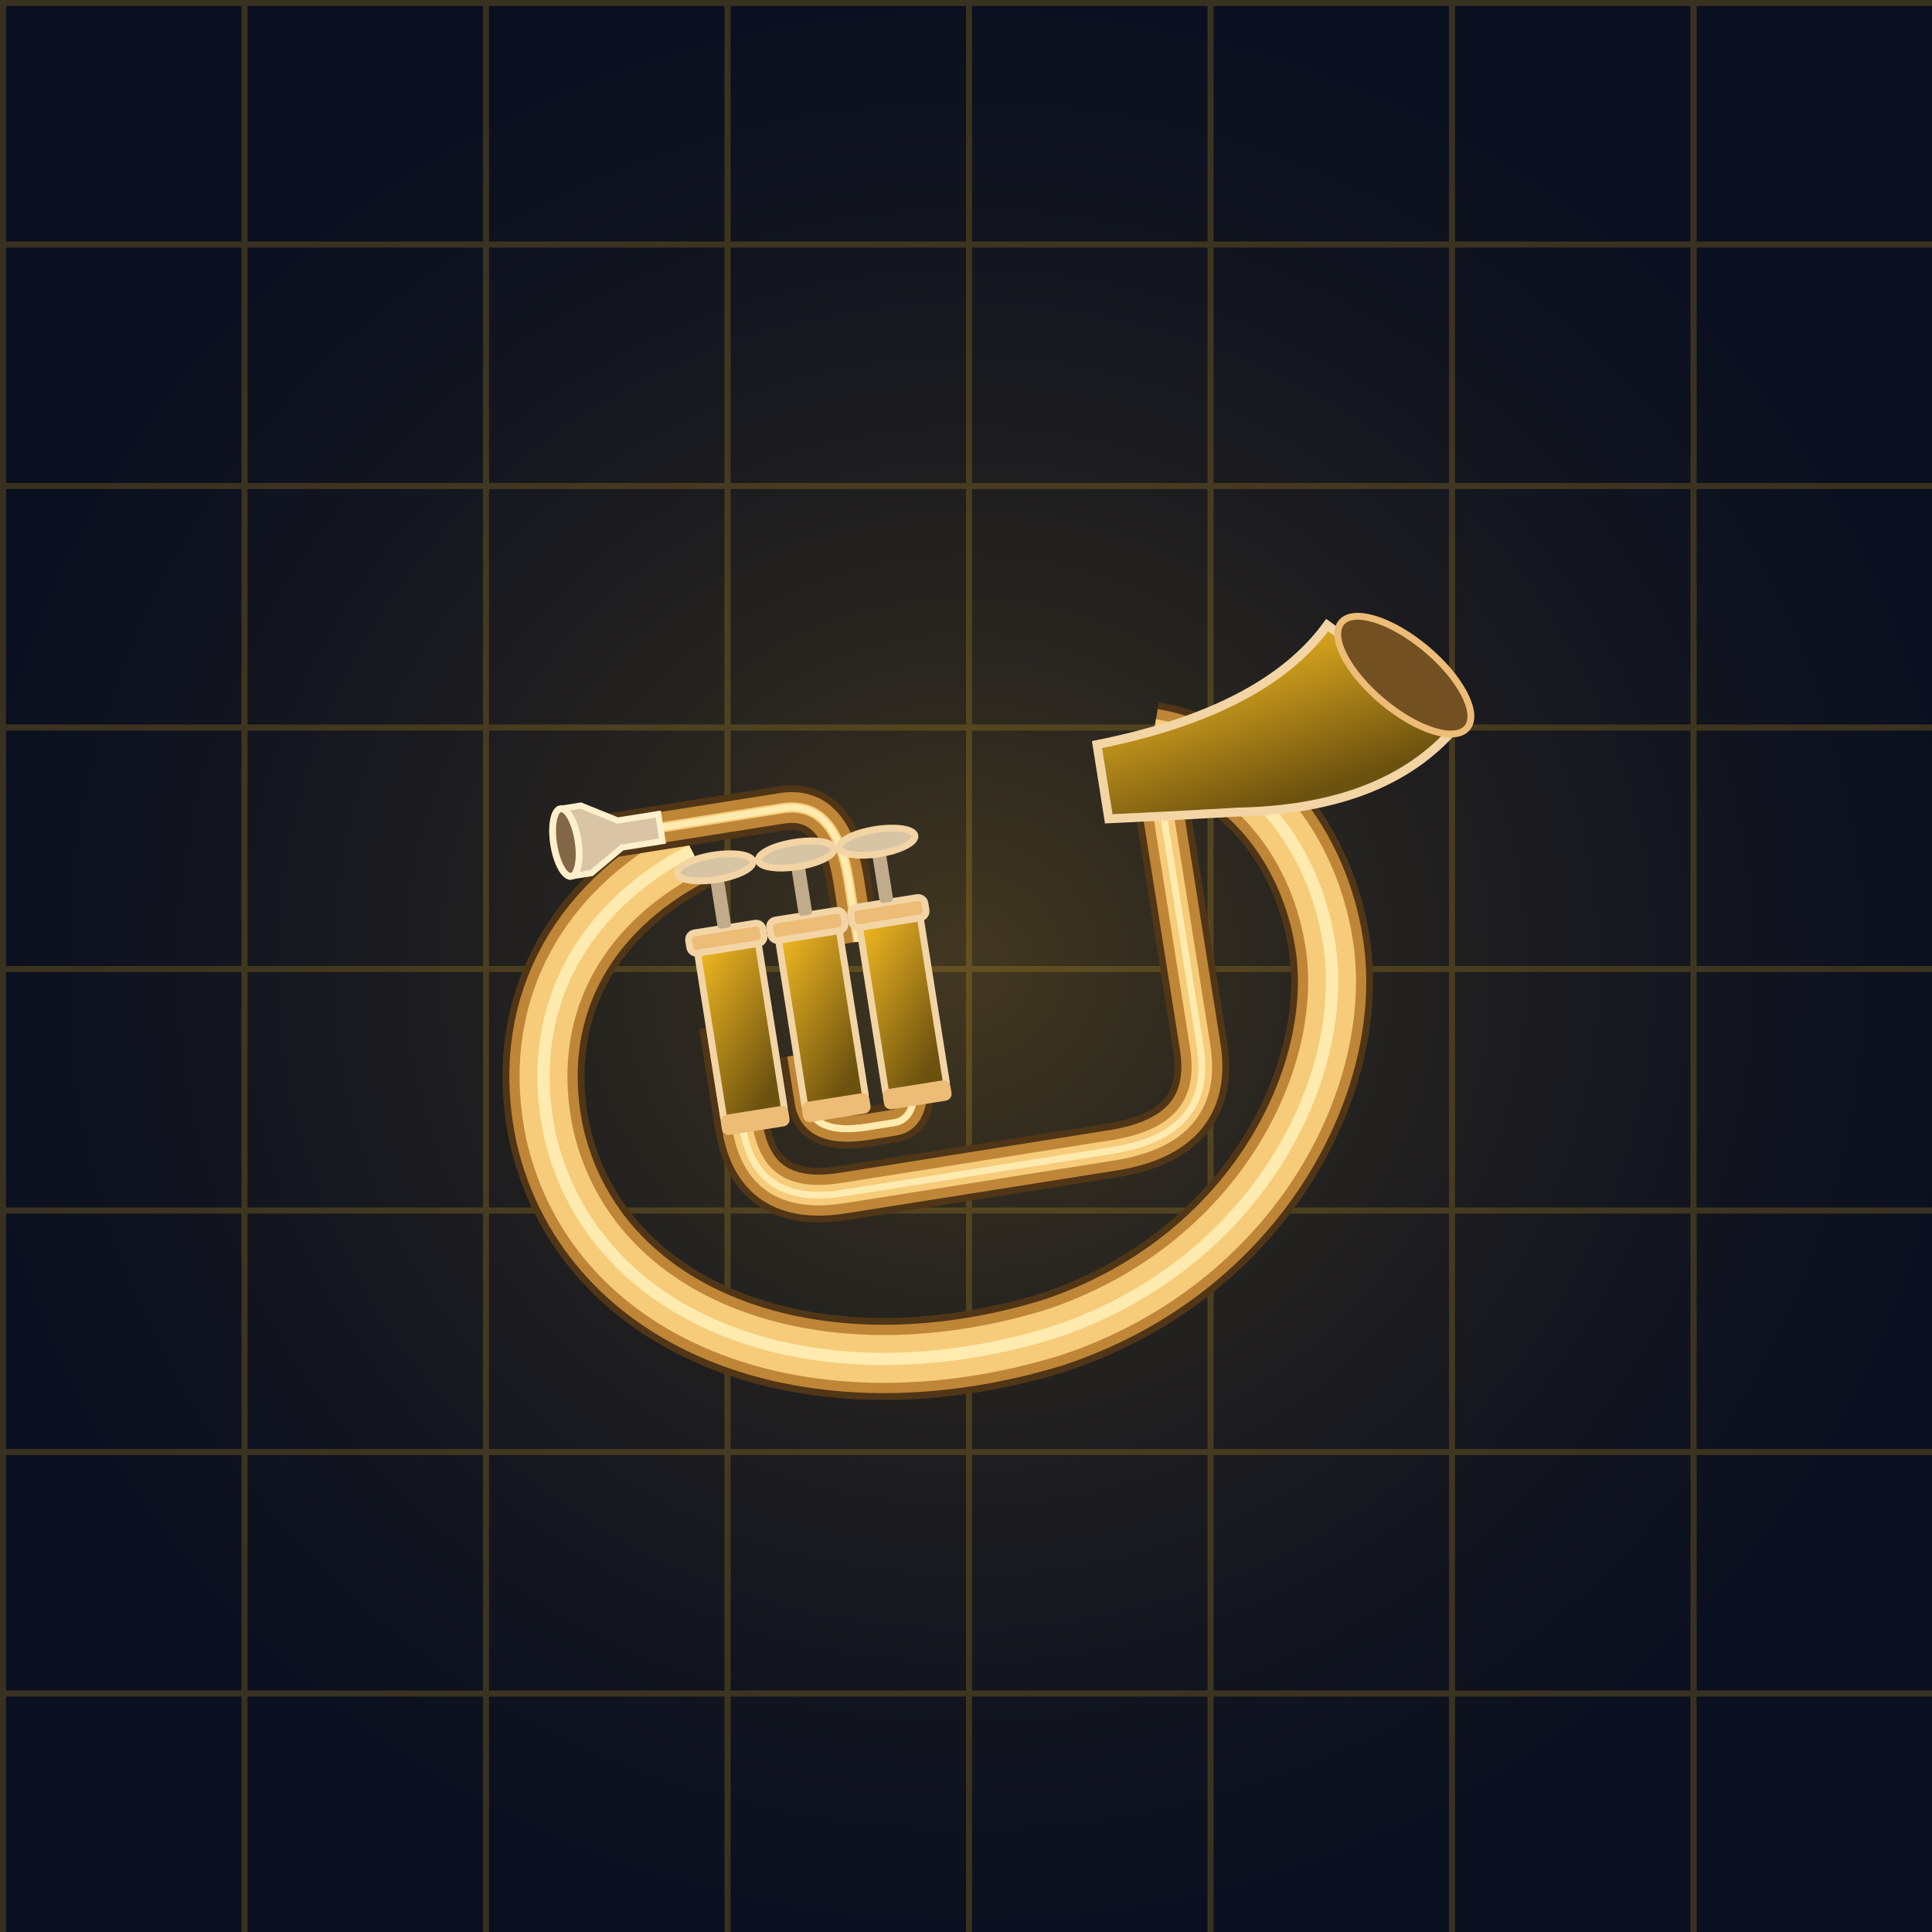
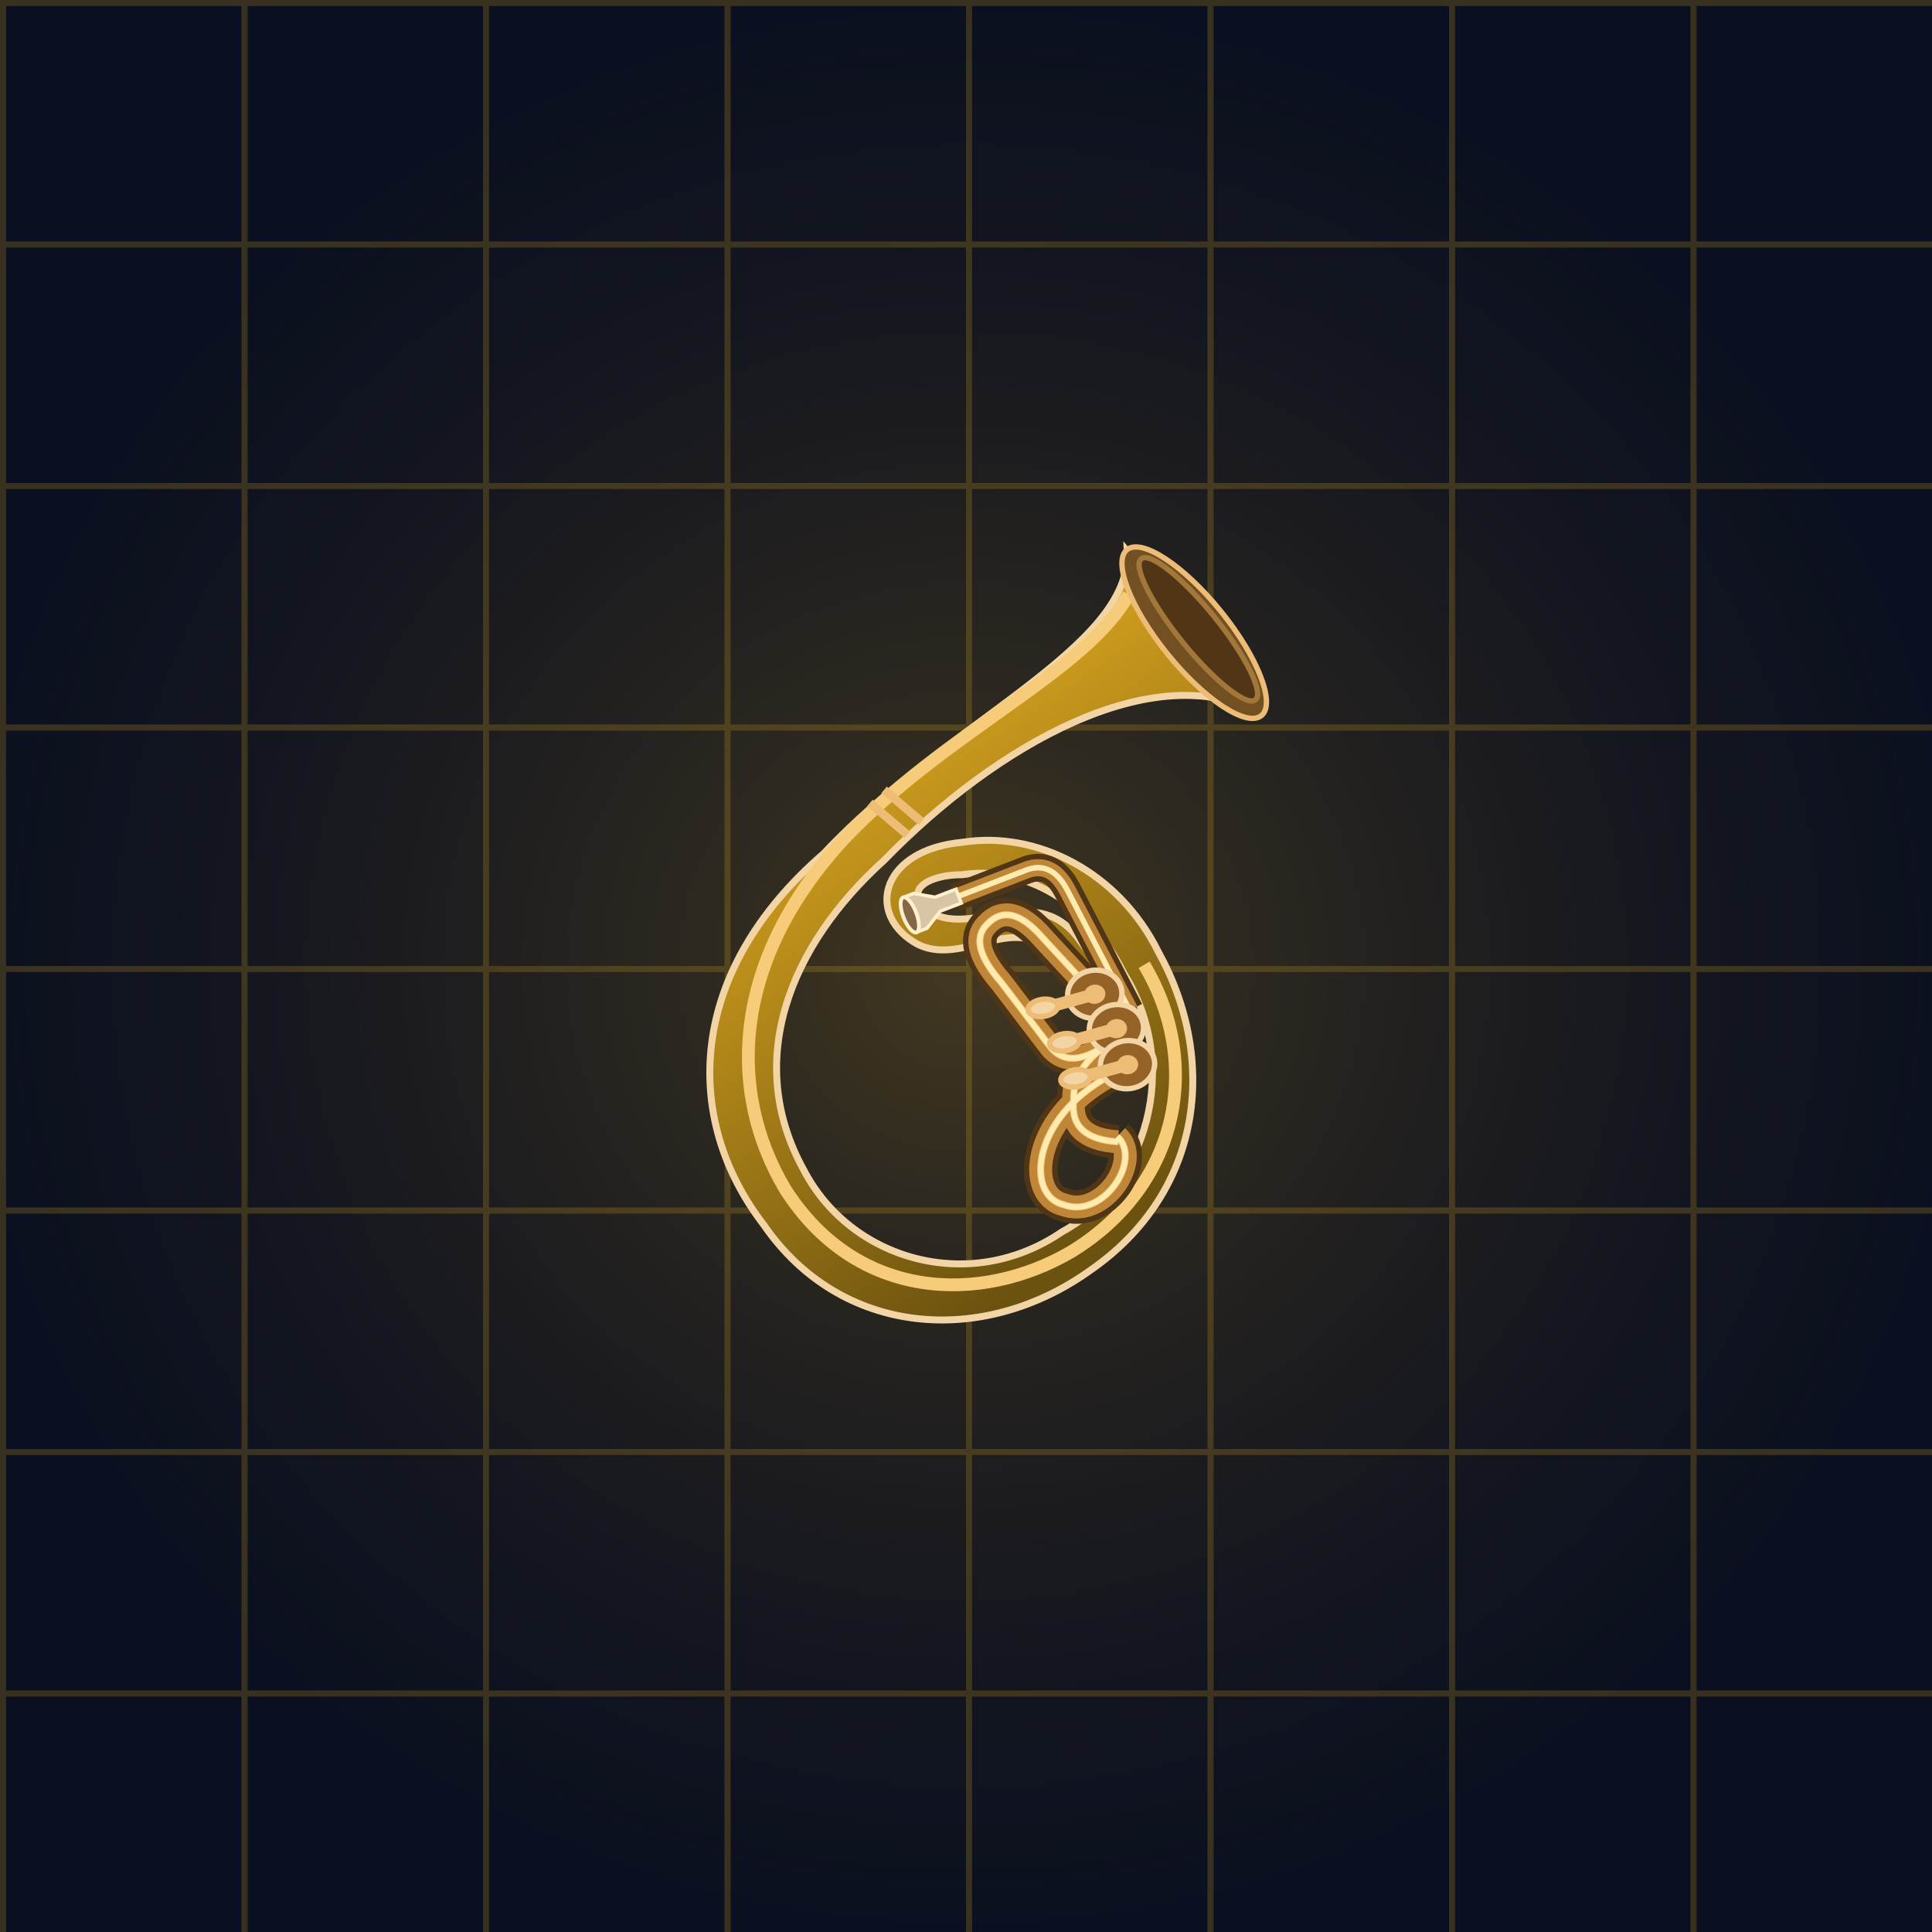
<svg xmlns="http://www.w3.org/2000/svg" viewBox="0 0 160 160">
  <defs>
    <linearGradient id="wood" x1="0%" y1="0%" x2="38%" y2="100%">
      <stop stop-color="#fbbf24" />
      <stop offset="1" stop-color="#6c520f" />
    </linearGradient>
    <radialGradient id="halo">
      <stop stop-color="#fbbf24" stop-opacity=".23" />
      <stop offset="1" stop-color="#6c520f" stop-opacity="0" />
    </radialGradient>
    <pattern id="grid" width="20" height="20" patternUnits="userSpaceOnUse">
      <path d="M20 0H0V20" fill="none" stroke="#fbbf24" stroke-opacity=".19" stroke-width="1" />
    </pattern>
  </defs>
  <rect x="0" y="0" width="160" height="160" rx="0" fill="#0b1020" stroke="none" />
  <ellipse cx="80.0" cy="80.0" rx="83.2" ry="81.6" fill="url(#halo)" stroke="none" />
  <rect x="0" y="0" width="160" height="160" rx="0" fill="url(#grid)" stroke="none" />
-   <g transform="translate(80 80) rotate(-9) scale(0.566)">
-     <path d="M-37-23C-55-17-65-3-64 15C-62 43-32 60 4 55C35 50 53 25 53 5C53-11 44-24 32-28" fill="none" stroke="#503616" stroke-width="12" />
-     <path d="M-37-23C-55-17-65-3-64 15C-62 43-32 60 4 55C35 50 53 25 53 5C53-11 44-24 32-28" fill="none" stroke="#bf8638" stroke-width="10" />
-     <path d="M-37-23C-55-17-65-3-64 15C-62 43-32 60 4 55C35 50 53 25 53 5C53-11 44-24 32-28" fill="none" stroke="#f6cb79" stroke-width="7" />
-     <path d="M-37-23C-55-17-65-3-64 15C-62 43-32 60 4 55C35 50 53 25 53 5C53-11 44-24 32-28" fill="none" stroke="#ffebaf" stroke-width="1.8" />
-     <path d="M-48-27H-23Q-15-27-15-15V-6" fill="none" stroke="#503616" stroke-width="6.5" />
-     <path d="M-48-27H-23Q-15-27-15-15V-6" fill="none" stroke="#bf8638" stroke-width="4.5" />
-     <path d="M-48-27H-23Q-15-27-15-15V-6" fill="none" stroke="#f6cb79" stroke-width="1.5" />
-     <path d="M-48-27H-23Q-15-27-15-15V-6" fill="none" stroke="#ffebaf" stroke-width="1" />
-     <path d="M-36 3V18Q-36 30-23 30H17Q32 30 32 17V-23" fill="none" stroke="#503616" stroke-width="8" />
-     <path d="M-36 3V18Q-36 30-23 30H17Q32 30 32 17V-23" fill="none" stroke="#bf8638" stroke-width="6" />
-     <path d="M-36 3V18Q-36 30-23 30H17Q32 30 32 17V-23" fill="none" stroke="#f6cb79" stroke-width="3" />
-     <path d="M-36 3V18Q-36 30-23 30H17Q32 30 32 17V-23" fill="none" stroke="#ffebaf" stroke-width="1" />
-     <path d="M-26 9V16Q-26 21-18 21H-14Q-10 21-10 13V8" fill="none" stroke="#503616" stroke-width="5.8" />
-     <path d="M-26 9V16Q-26 21-18 21H-14Q-10 21-10 13V8" fill="none" stroke="#bf8638" stroke-width="3.8" />
-     <path d="M-26 9V16Q-26 21-18 21H-14Q-10 21-10 13V8" fill="none" stroke="#f6cb79" stroke-width="1" />
-     <path d="M-26 9V16Q-26 21-18 21H-14Q-10 21-10 13V8" fill="none" stroke="#ffebaf" stroke-width="1" />
-     <rect x="-38.5" y="-10" width="9" height="28" rx="1.8" fill="url(#wood)" stroke="#f3d5a5" />
-     <rect x="-39.5" y="-11" width="11" height="3" rx="1" fill="#edbc76" stroke="#f3d5a5" />
-     <rect x="-35" y="-19" width="2" height="8" rx="0.5" fill="#c0ab8a" stroke="none" />
-     <ellipse cx="-34" cy="-20" rx="5.6" ry="1.8" fill="#d7c4a4" stroke="#f3d5a5" />
-     <rect x="-39" y="16" width="10" height="3" rx="1" fill="#edbc76" stroke="none" />
-     <rect x="-26.5" y="-10" width="9" height="28" rx="1.8" fill="url(#wood)" stroke="#f3d5a5" />
-     <rect x="-27.5" y="-11" width="11" height="3" rx="1" fill="#edbc76" stroke="#f3d5a5" />
-     <rect x="-23" y="-19" width="2" height="8" rx="0.5" fill="#c0ab8a" stroke="none" />
-     <ellipse cx="-22" cy="-20" rx="5.6" ry="1.8" fill="#d7c4a4" stroke="#f3d5a5" />
-     <rect x="-27" y="16" width="10" height="3" rx="1" fill="#edbc76" stroke="none" />
-     <rect x="-14.5" y="-10" width="9" height="28" rx="1.8" fill="url(#wood)" stroke="#f3d5a5" />
-     <rect x="-15.5" y="-11" width="11" height="3" rx="1" fill="#edbc76" stroke="#f3d5a5" />
-     <rect x="-11" y="-19" width="2" height="8" rx="0.5" fill="#c0ab8a" stroke="none" />
-     <ellipse cx="-10" cy="-20" rx="5.6" ry="1.8" fill="#d7c4a4" stroke="#f3d5a5" />
-     <rect x="-15" y="16" width="10" height="3" rx="1" fill="#edbc76" stroke="none" />
-     <path d="M24-29Q49-30 60-41L77-24Q65-13 43-16Q33-17 24-18Z" fill="url(#wood)" stroke="#f3d5a5" stroke-width="1.3" />
-     <g transform="rotate(-41 70 -32)">
-       <ellipse cx="70" cy="-32" rx="5" ry="12" fill="#735022" stroke="#edbc76" />
+   <g transform="translate(80 80) rotate(-9) scale(0.442)">
+     <path d="M42-72C40-54 4-46-23-25C-52-7-57 20-45 42C-34 65-8 71 14 60C37 49 44 25 36 3C31-13 17-23 3-23C-12-24-17-13-9-6C-1 1 12-10 17 2L21 11L27 9L22-1C16-14 2-5-5-11C-10-16-4-18 2-17C12-17 24-10 29 6C37 25 27 46 10 52C-9 61-30 51-36 33C-44 11-32-9-12-22C12-40 44-52 62-38Z" fill="url(#wood)" stroke="#f3d5a5" stroke-width="1.3" />
+     <path d="M41-64C31-51 3-44-19-27C-43-8-48 16-40 36C-30 59-7 63 11 56C33 47 41 25 33 5" fill="none" stroke="#f6cb79" stroke-width="2.4" />
+     <path d="M-13-33l6 7M-10-35l6 7" fill="none" stroke="#edbc76" stroke-width="1.6" />
+     <g transform="rotate(-30 52 -55)">
+       <ellipse cx="52" cy="-55" rx="6.4" ry="20" fill="#735022" stroke="#edbc76" />
+       <ellipse cx="53" cy="-55" rx="3.8" ry="17" fill="#503616" stroke="#a37639" />
    </g>
-     <path d="M-55 -32h3l5 3h6v4h-6l-5 3h-3Z" fill="#d9c5a6" stroke="#fff0cc" stroke-width="0.9" />
-     <ellipse cx="-55" cy="-27" rx="1.8" ry="5" fill="#836747" stroke="#fff0cc" />
+     <path d="M23 9L15-3Q10-11 5-7Q1-4 6 4L13 17Q16 23 25 18M29 17Q17 20 16 28Q14 35 23 37M25 24C8 29 4 44 11 47C18 51 27 41 23 36" fill="none" stroke="#503616" stroke-width="6.3" />
+     <path d="M23 9L15-3Q10-11 5-7Q1-4 6 4L13 17Q16 23 25 18M29 17Q17 20 16 28Q14 35 23 37M25 24C8 29 4 44 11 47C18 51 27 41 23 36" fill="none" stroke="#bf8638" stroke-width="4.3" />
+     <path d="M23 9L15-3Q10-11 5-7Q1-4 6 4L13 17Q16 23 25 18M29 17Q17 20 16 28Q14 35 23 37M25 24C8 29 4 44 11 47C18 51 27 41 23 36" fill="none" stroke="#f6cb79" stroke-width="1.3" />
+     <path d="M23 9L15-3Q10-11 5-7Q1-4 6 4L13 17Q16 23 25 18M29 17Q17 20 16 28Q14 35 23 37M25 24C8 29 4 44 11 47C18 51 27 41 23 36" fill="none" stroke="#ffebaf" stroke-width="1" />
+     <path d="M0-13L14-16Q19-17 21-11L29 13" fill="none" stroke="#503616" stroke-width="5.2" />
+     <path d="M0-13L14-16Q19-17 21-11L29 13" fill="none" stroke="#bf8638" stroke-width="3.2" />
+     <path d="M0-13L14-16Q19-17 21-11L29 13" fill="none" stroke="#f6cb79" stroke-width="1" />
+     <path d="M0-13L14-16Q19-17 21-11L29 13" fill="none" stroke="#ffebaf" stroke-width="1" />
+     <g transform="translate(0 -13) rotate(-12) scale(.7)">
+       <path d="M-13 -5h3l5 3h6v4h-6l-5 3h-3Z" fill="#d9c5a6" stroke="#fff0cc" stroke-width="0.9" />
+       <ellipse cx="-13" cy="0" rx="1.8" ry="5" fill="#836747" stroke="#fff0cc" />
+     </g>
+     <ellipse cx="23" cy="9" rx="5.1" ry="4.5" fill="#956328" stroke="#f3d5a5" />
+     <ellipse cx="23" cy="9" rx="2.0" ry="1.8" fill="#edbc76" stroke="none" />
+     <path d="M23 9l-9 1" fill="none" stroke="#edbc76" stroke-width="2.3" />
+     <ellipse cx="13" cy="10" rx="2.8" ry="1.6" fill="#f3d5a5" stroke="#edbc76" />
+     <ellipse cx="26" cy="16" rx="5.1" ry="4.5" fill="#956328" stroke="#f3d5a5" />
+     <ellipse cx="26" cy="16" rx="2.0" ry="1.8" fill="#edbc76" stroke="none" />
+     <path d="M26 16l-9 1" fill="none" stroke="#edbc76" stroke-width="2.3" />
+     <ellipse cx="16" cy="17" rx="2.8" ry="1.6" fill="#f3d5a5" stroke="#edbc76" />
+     <ellipse cx="27" cy="23" rx="5.1" ry="4.5" fill="#956328" stroke="#f3d5a5" />
+     <ellipse cx="27" cy="23" rx="2.0" ry="1.8" fill="#edbc76" stroke="none" />
+     <path d="M27 23l-9 1" fill="none" stroke="#edbc76" stroke-width="2.3" />
+     <ellipse cx="17" cy="24" rx="2.8" ry="1.6" fill="#f3d5a5" stroke="#edbc76" />
  </g>
</svg>
